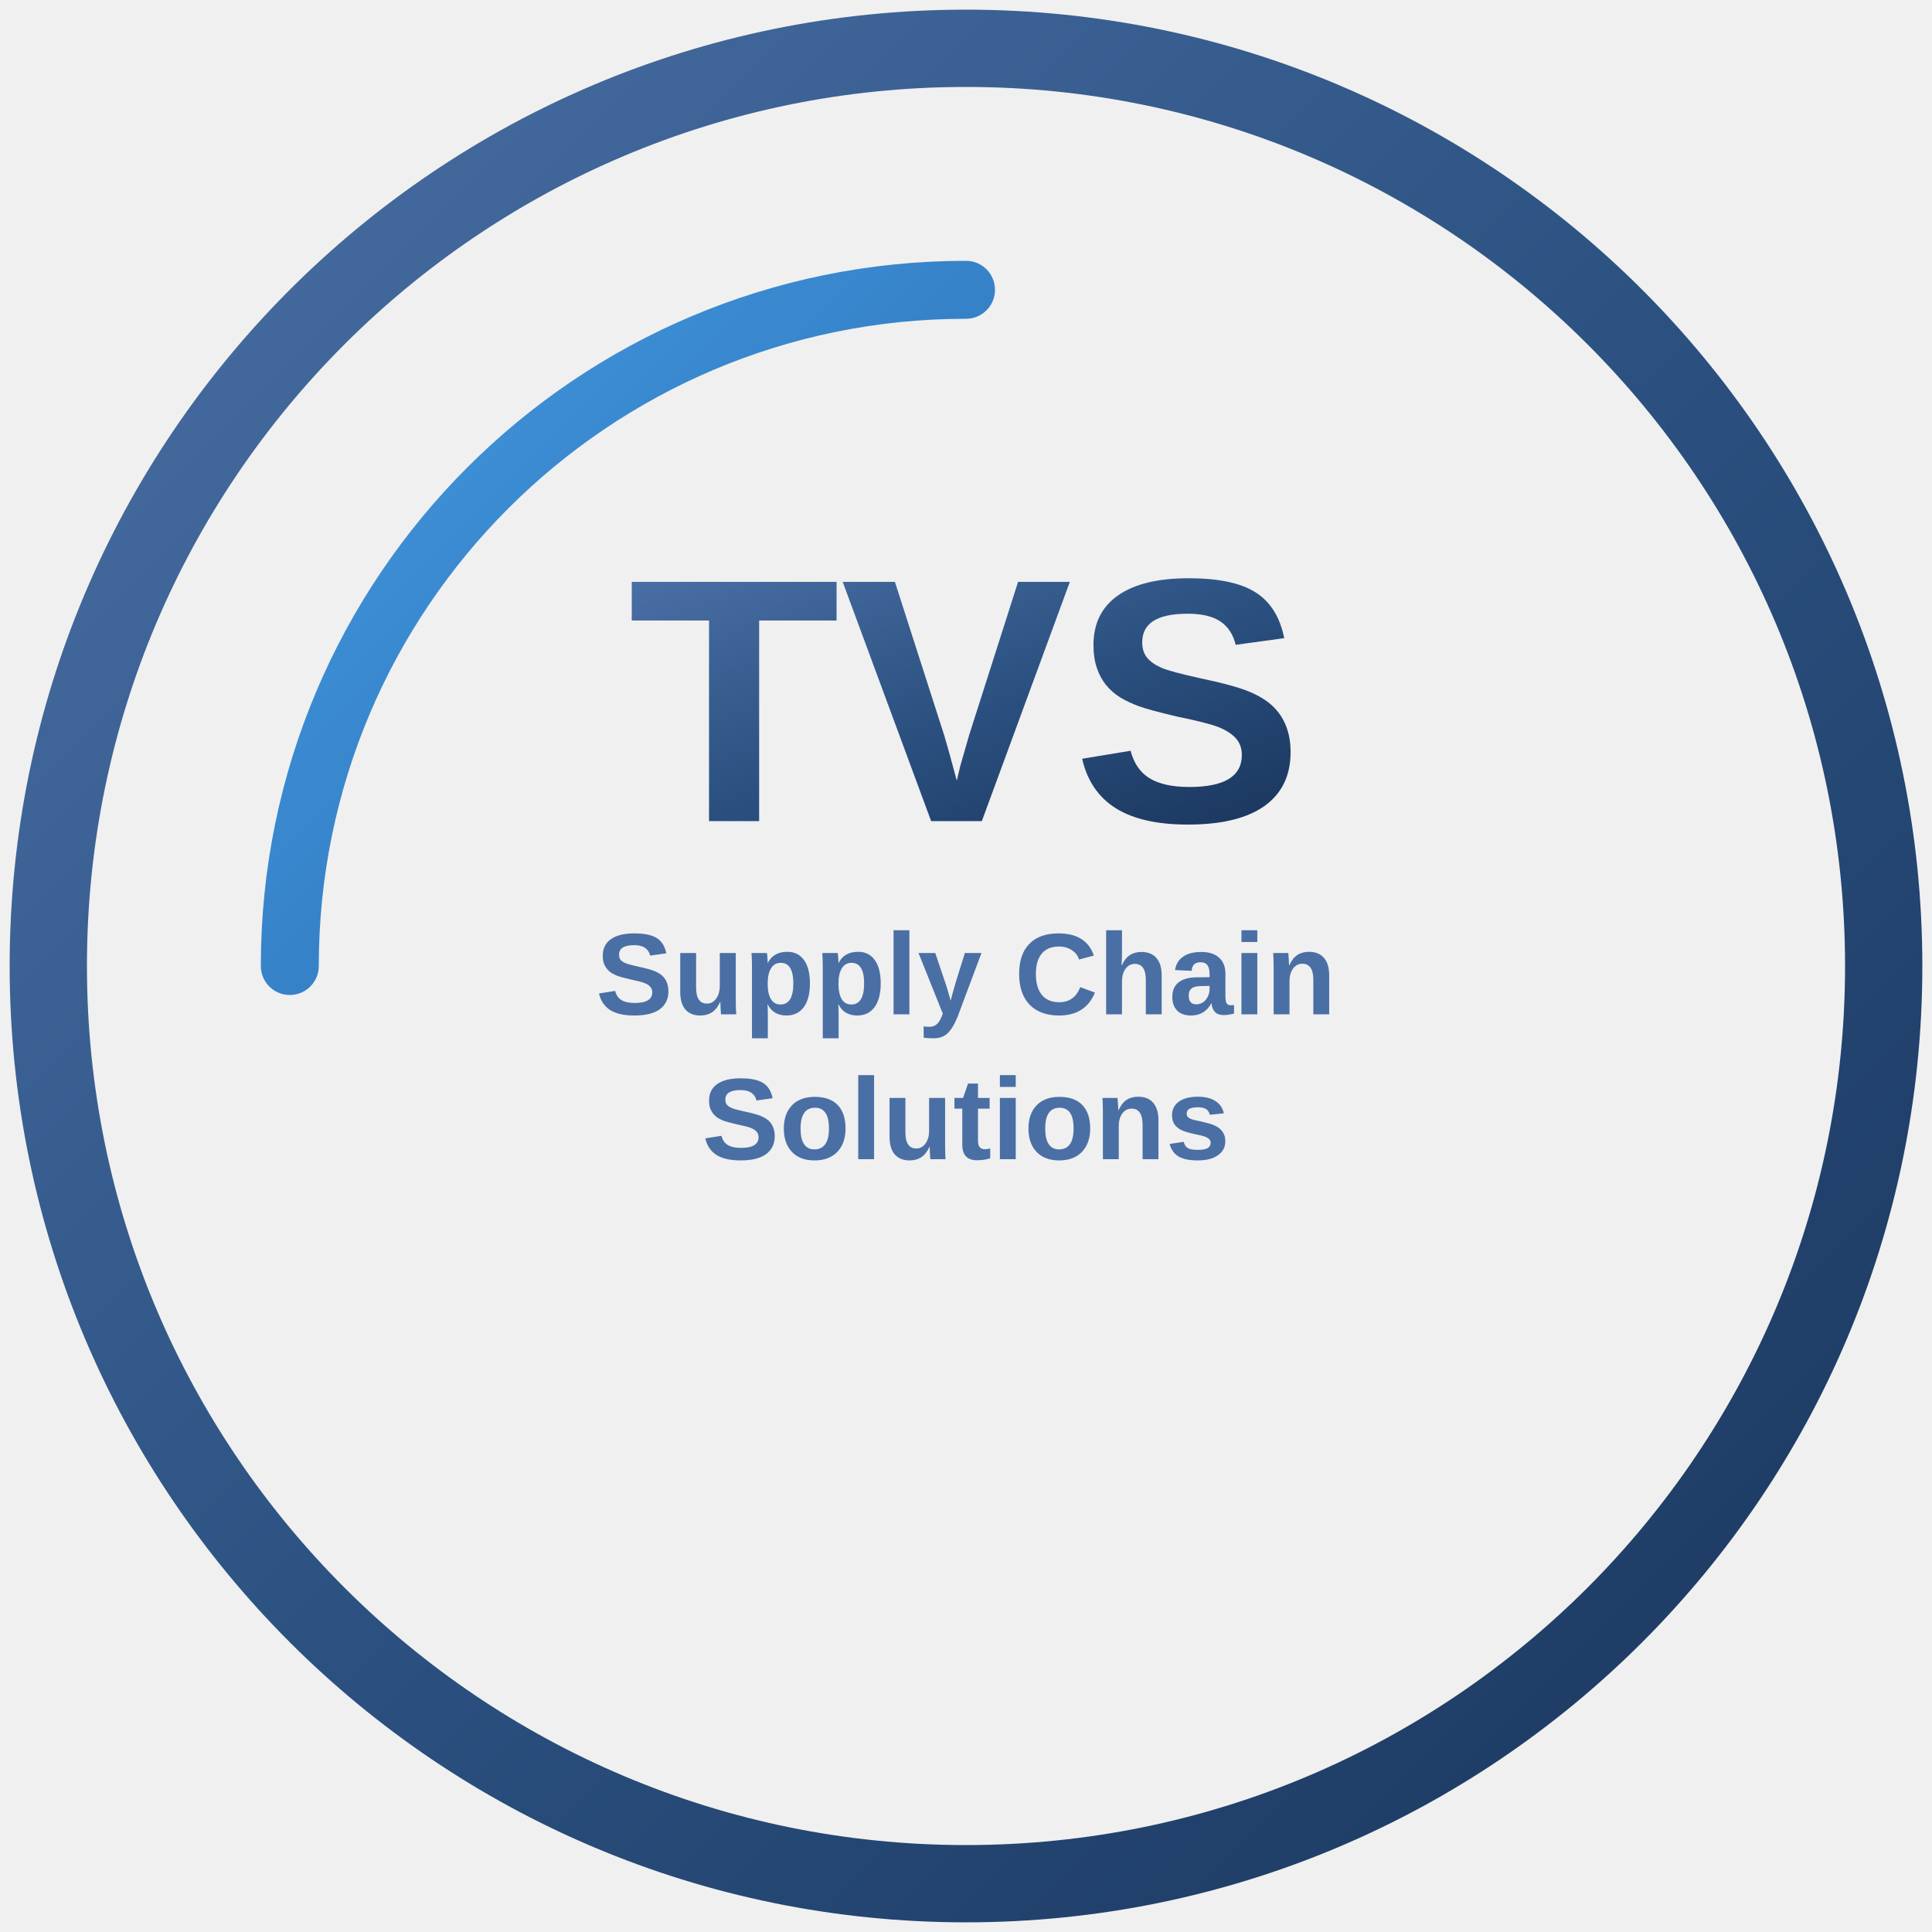
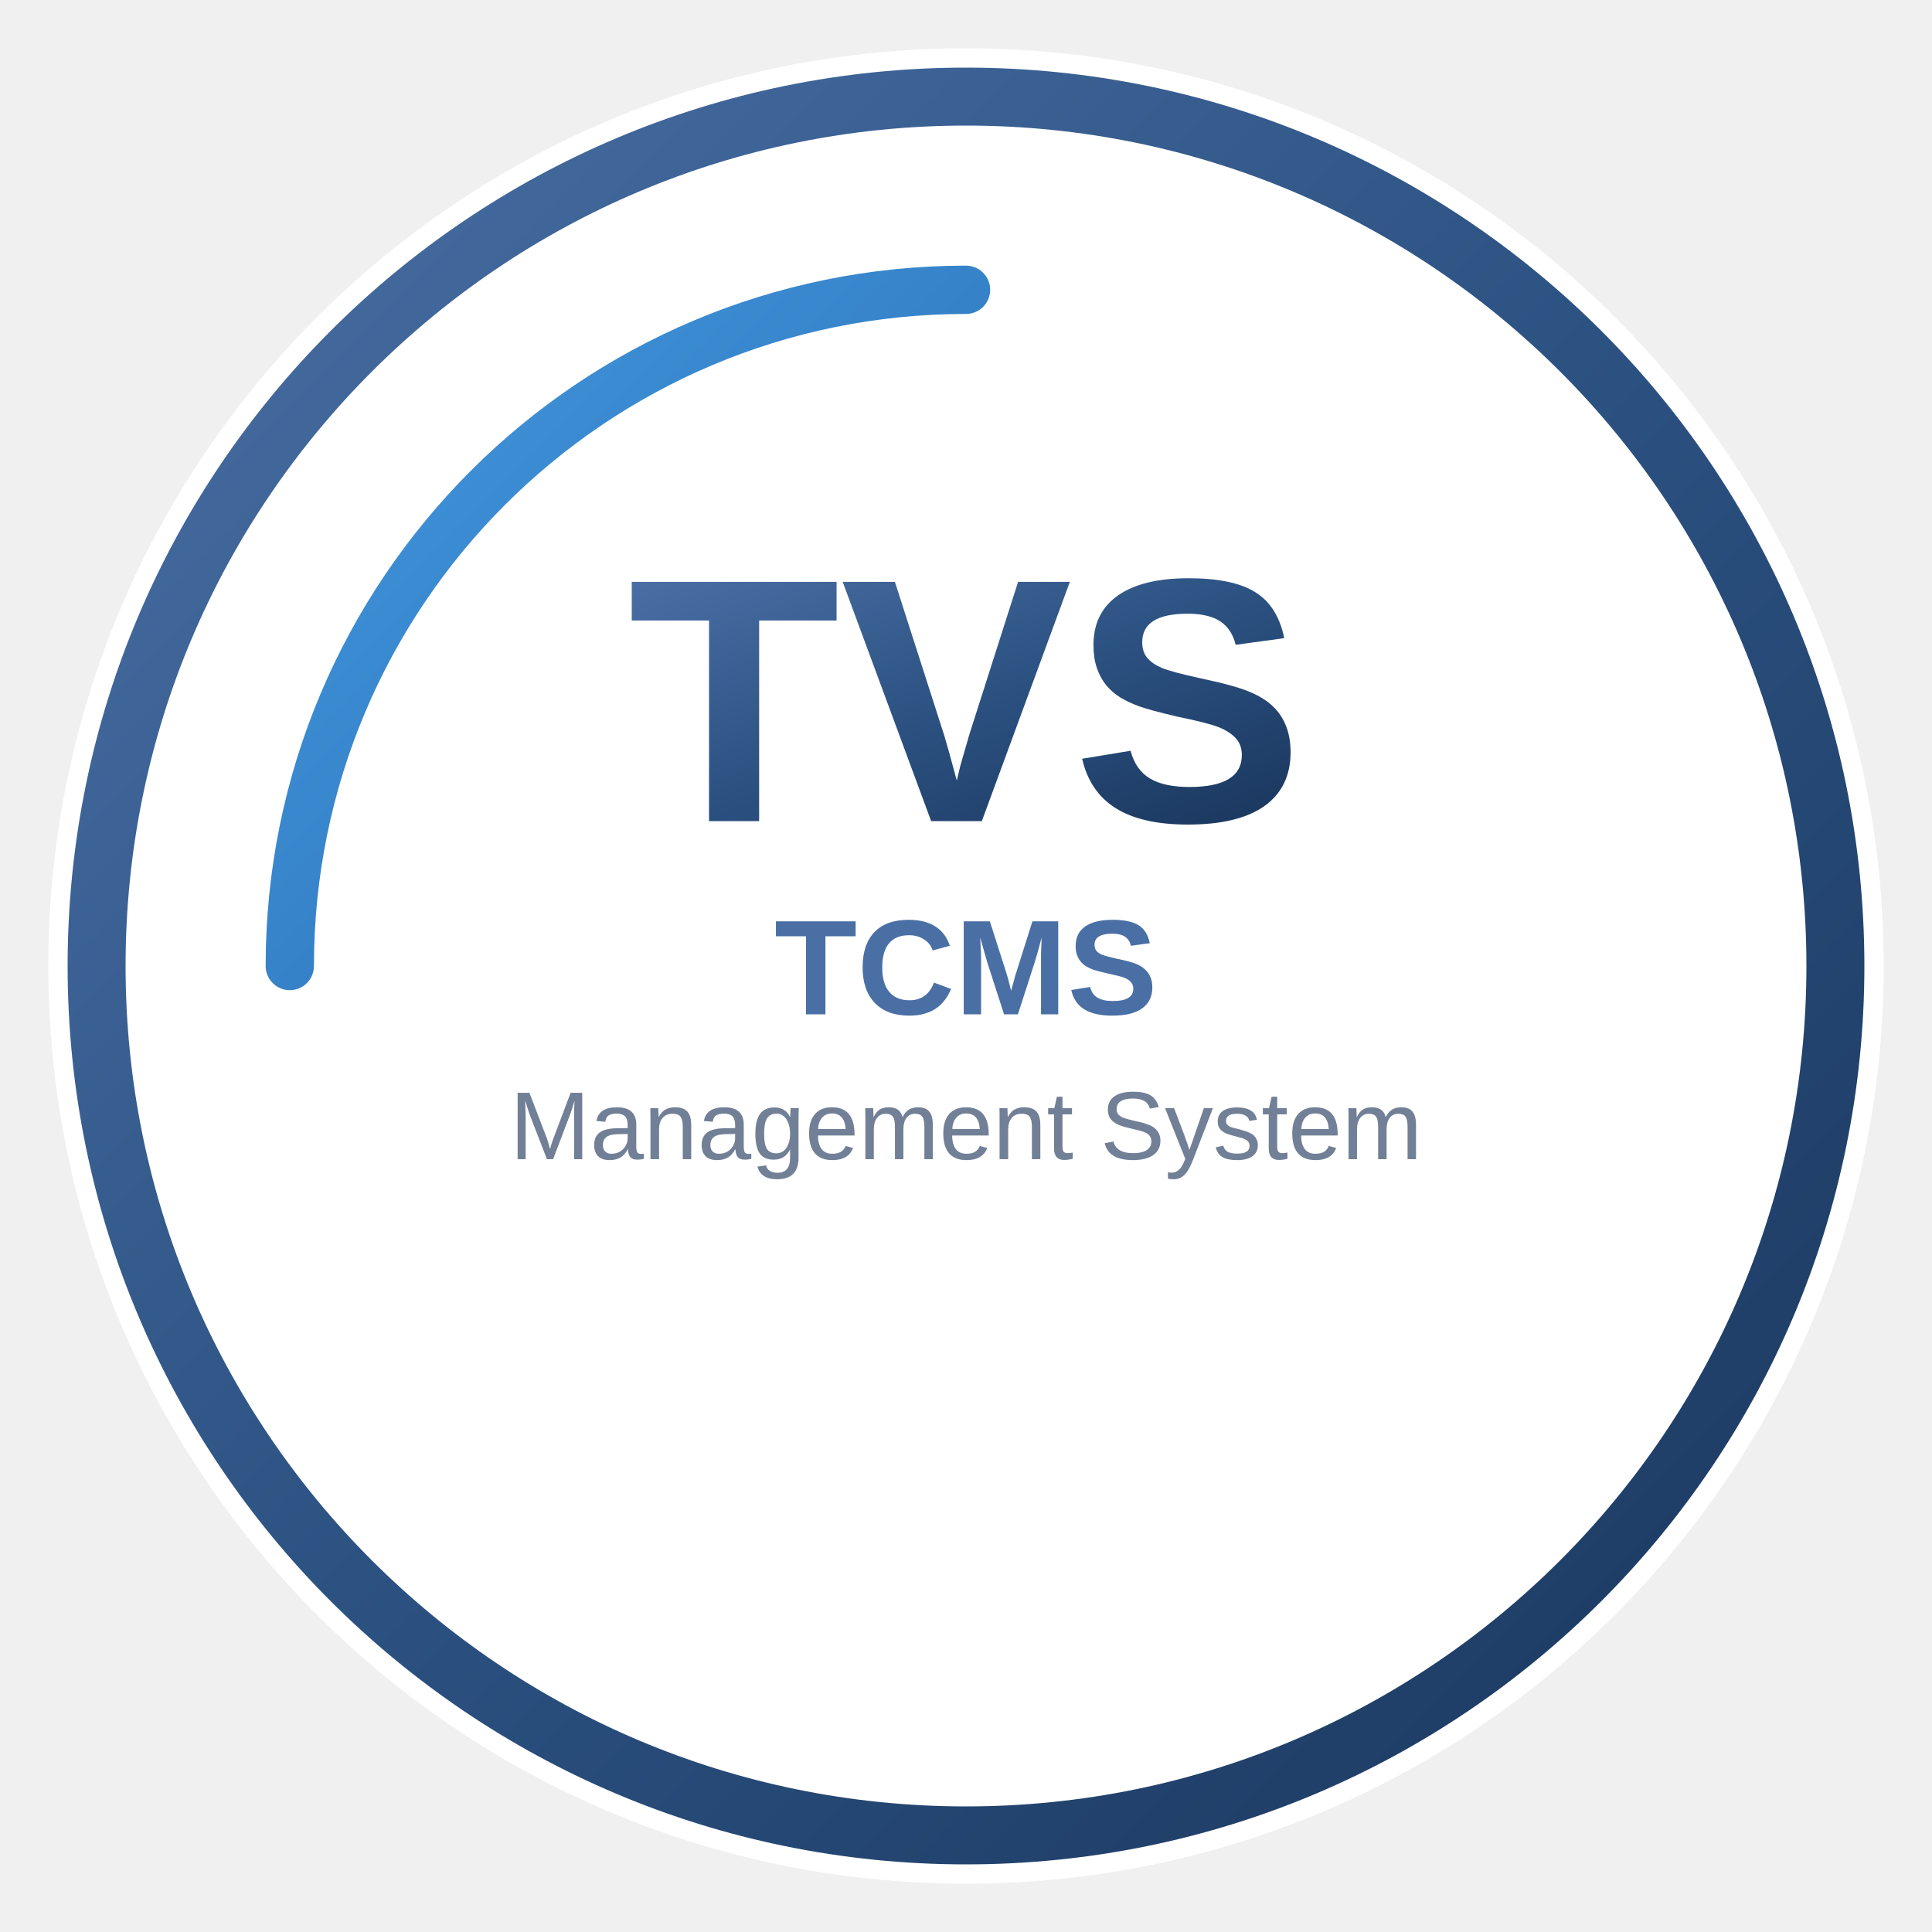
<svg xmlns="http://www.w3.org/2000/svg" width="200" height="200" viewBox="0 0 200 200">
  <defs>
    <linearGradient id="tvs-gradient" x1="0%" y1="0%" x2="100%" y2="100%">
      <stop offset="0%" style="stop-color:#4a6fa5;stop-opacity:1" />
      <stop offset="50%" style="stop-color:#2c5282;stop-opacity:1" />
      <stop offset="100%" style="stop-color:#1a365d;stop-opacity:1" />
    </linearGradient>
    <linearGradient id="tvs-accent" x1="0%" y1="0%" x2="100%" y2="100%">
      <stop offset="0%" style="stop-color:#4299e1;stop-opacity:1" />
      <stop offset="100%" style="stop-color:#2b6cb0;stop-opacity:1" />
    </linearGradient>
  </defs>
-   <circle cx="100" cy="100" r="95" fill="none" stroke="url(#tvs-gradient)" stroke-width="8" />
-   <path d="M 30 100 A 70 70 0 0 1 100 30" fill="none" stroke="url(#tvs-accent)" stroke-width="6" stroke-linecap="round" />
+   <circle cx="100" cy="100" r="95" fill="white" />
+   <circle cx="100" cy="100" r="90" fill="none" stroke="url(#tvs-gradient)" stroke-width="6" />
+   <path d="M 30 100 A 70 70 0 0 1 100 30" fill="none" stroke="url(#tvs-accent)" stroke-width="5" stroke-linecap="round" />
  <text x="100" y="85" font-family="Arial, sans-serif" font-size="36" font-weight="bold" text-anchor="middle" fill="url(#tvs-gradient)">TVS</text>
-   <text x="100" y="105" font-family="Arial, sans-serif" font-size="12" font-weight="600" text-anchor="middle" fill="#4a6fa5">Supply Chain</text>
-   <text x="100" y="120" font-family="Arial, sans-serif" font-size="12" font-weight="600" text-anchor="middle" fill="#4a6fa5">Solutions</text>
+   <text x="100" y="105" font-family="Arial, sans-serif" font-size="14" font-weight="600" text-anchor="middle" fill="#4a6fa5">TCMS</text>
+   <text x="100" y="120" font-family="Arial, sans-serif" font-size="10" font-weight="500" text-anchor="middle" fill="#718096">Management System</text>
</svg>
